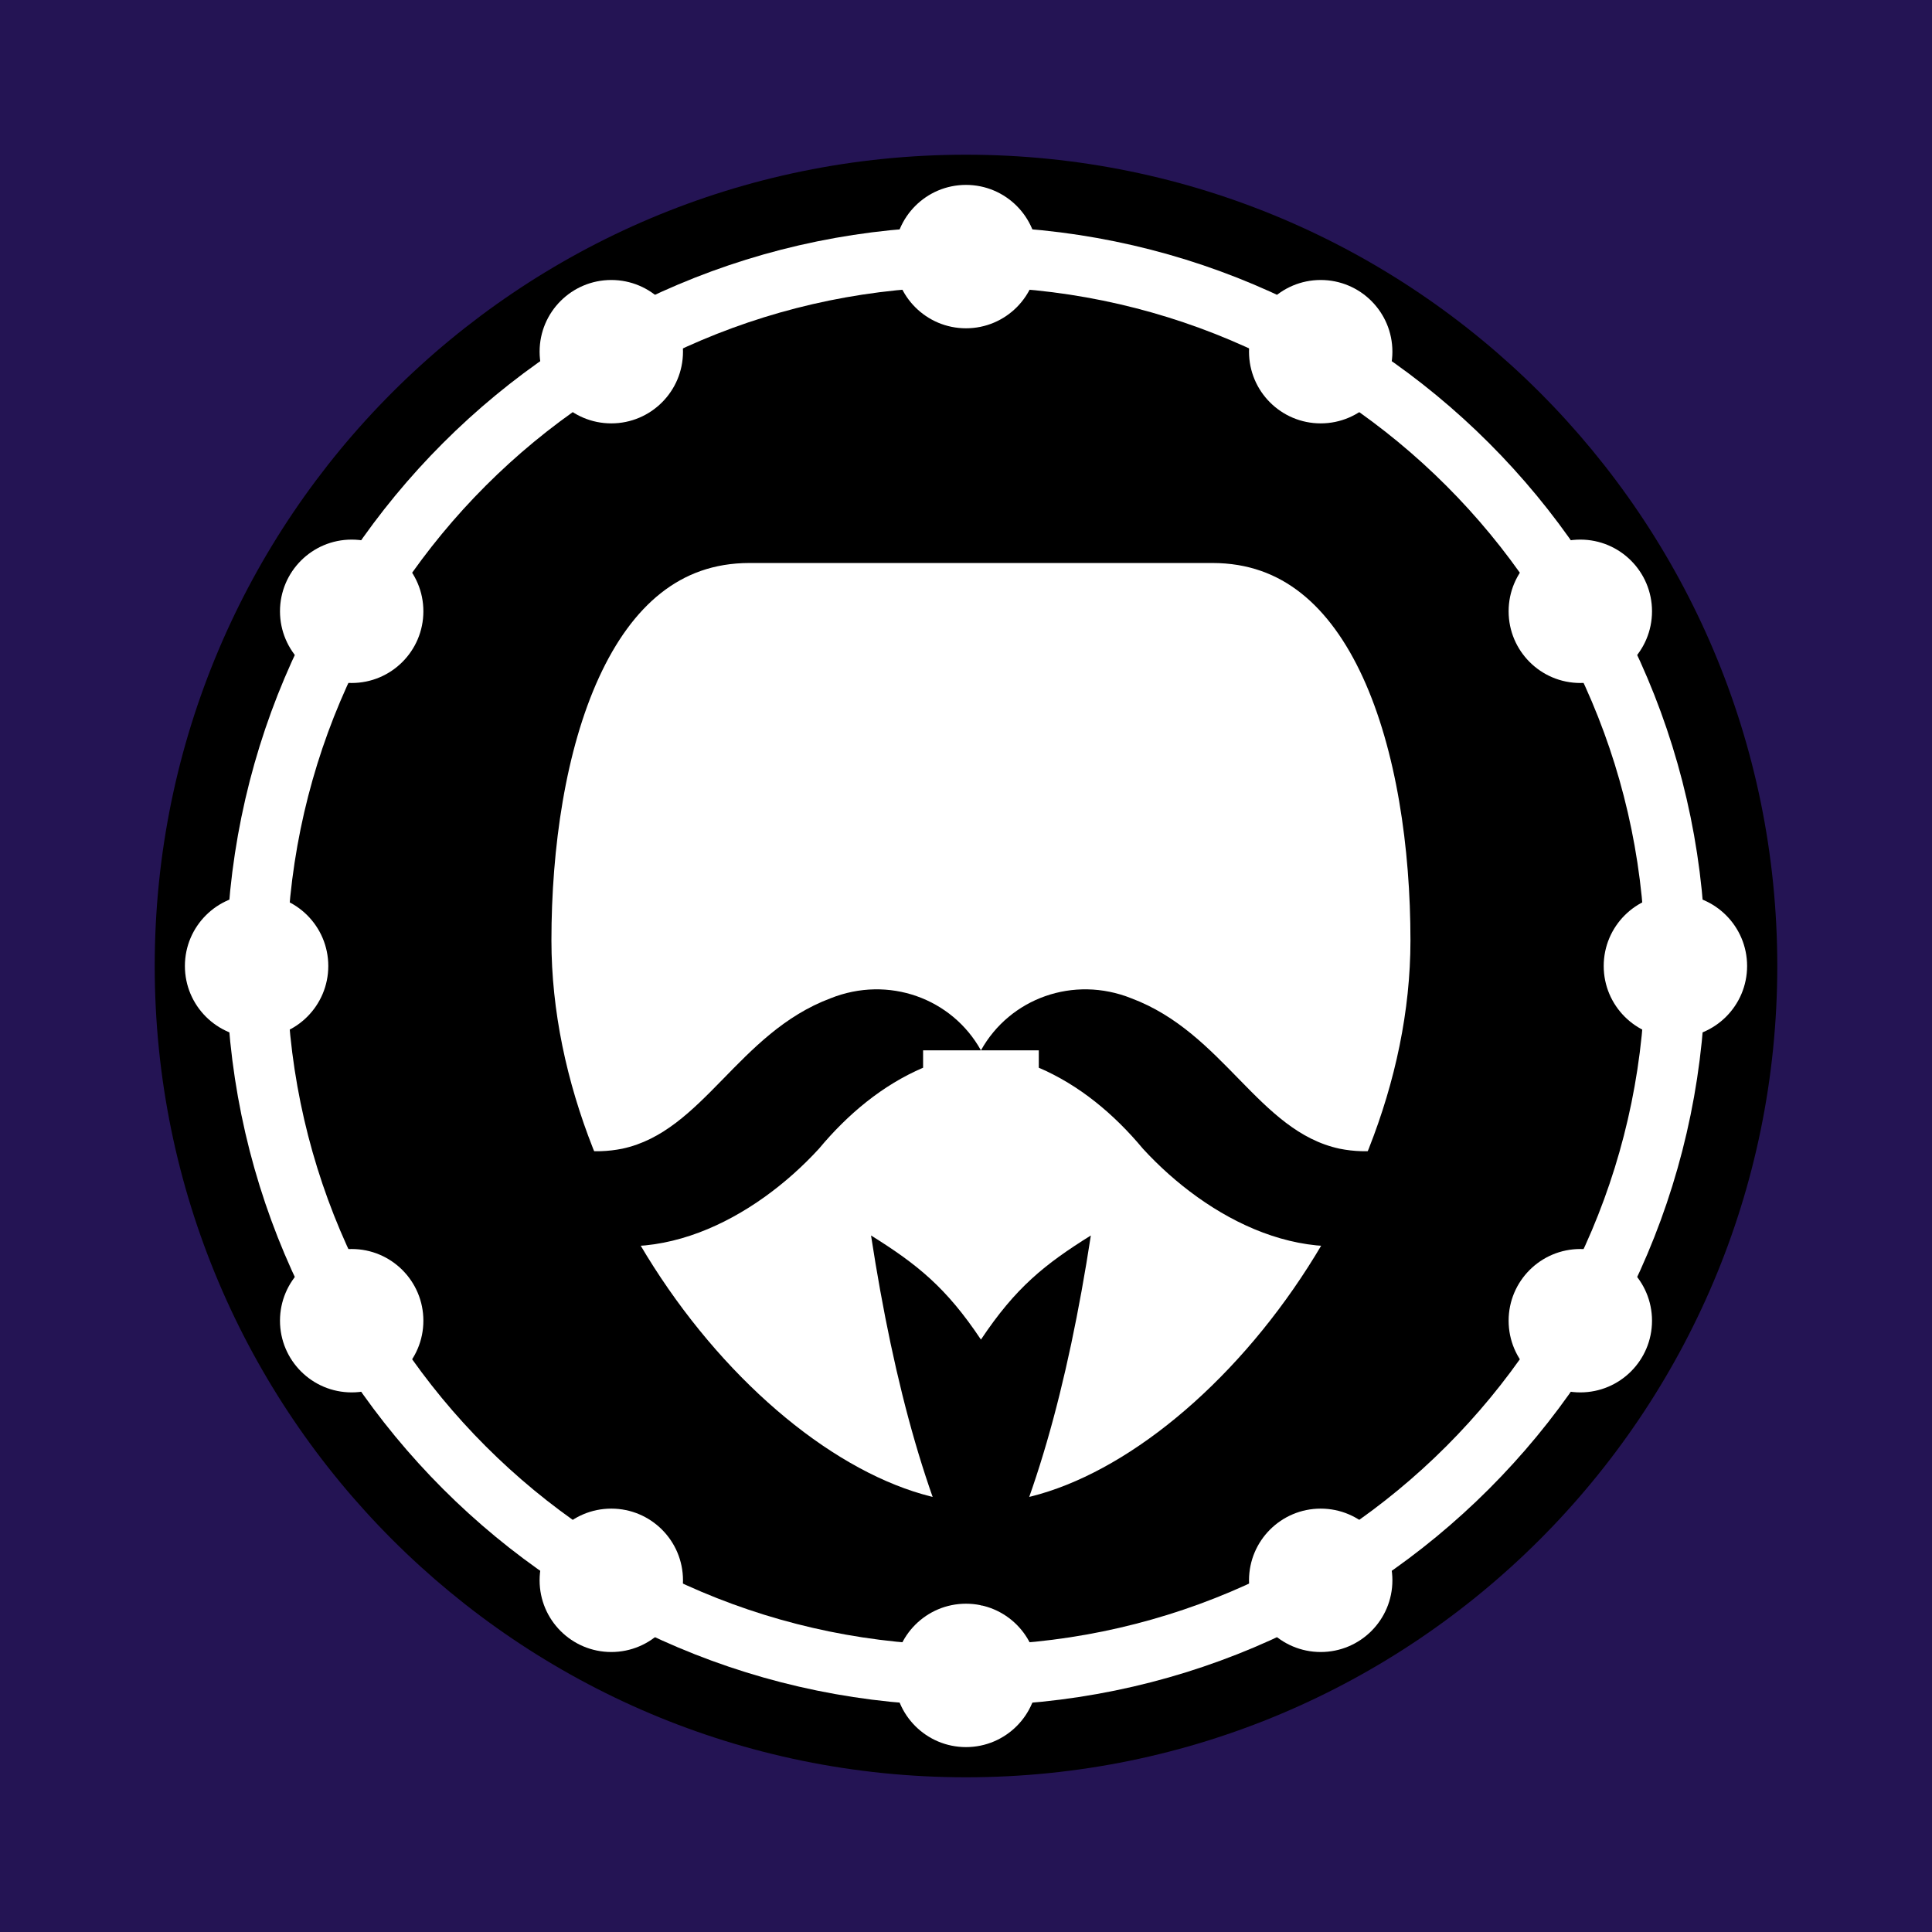
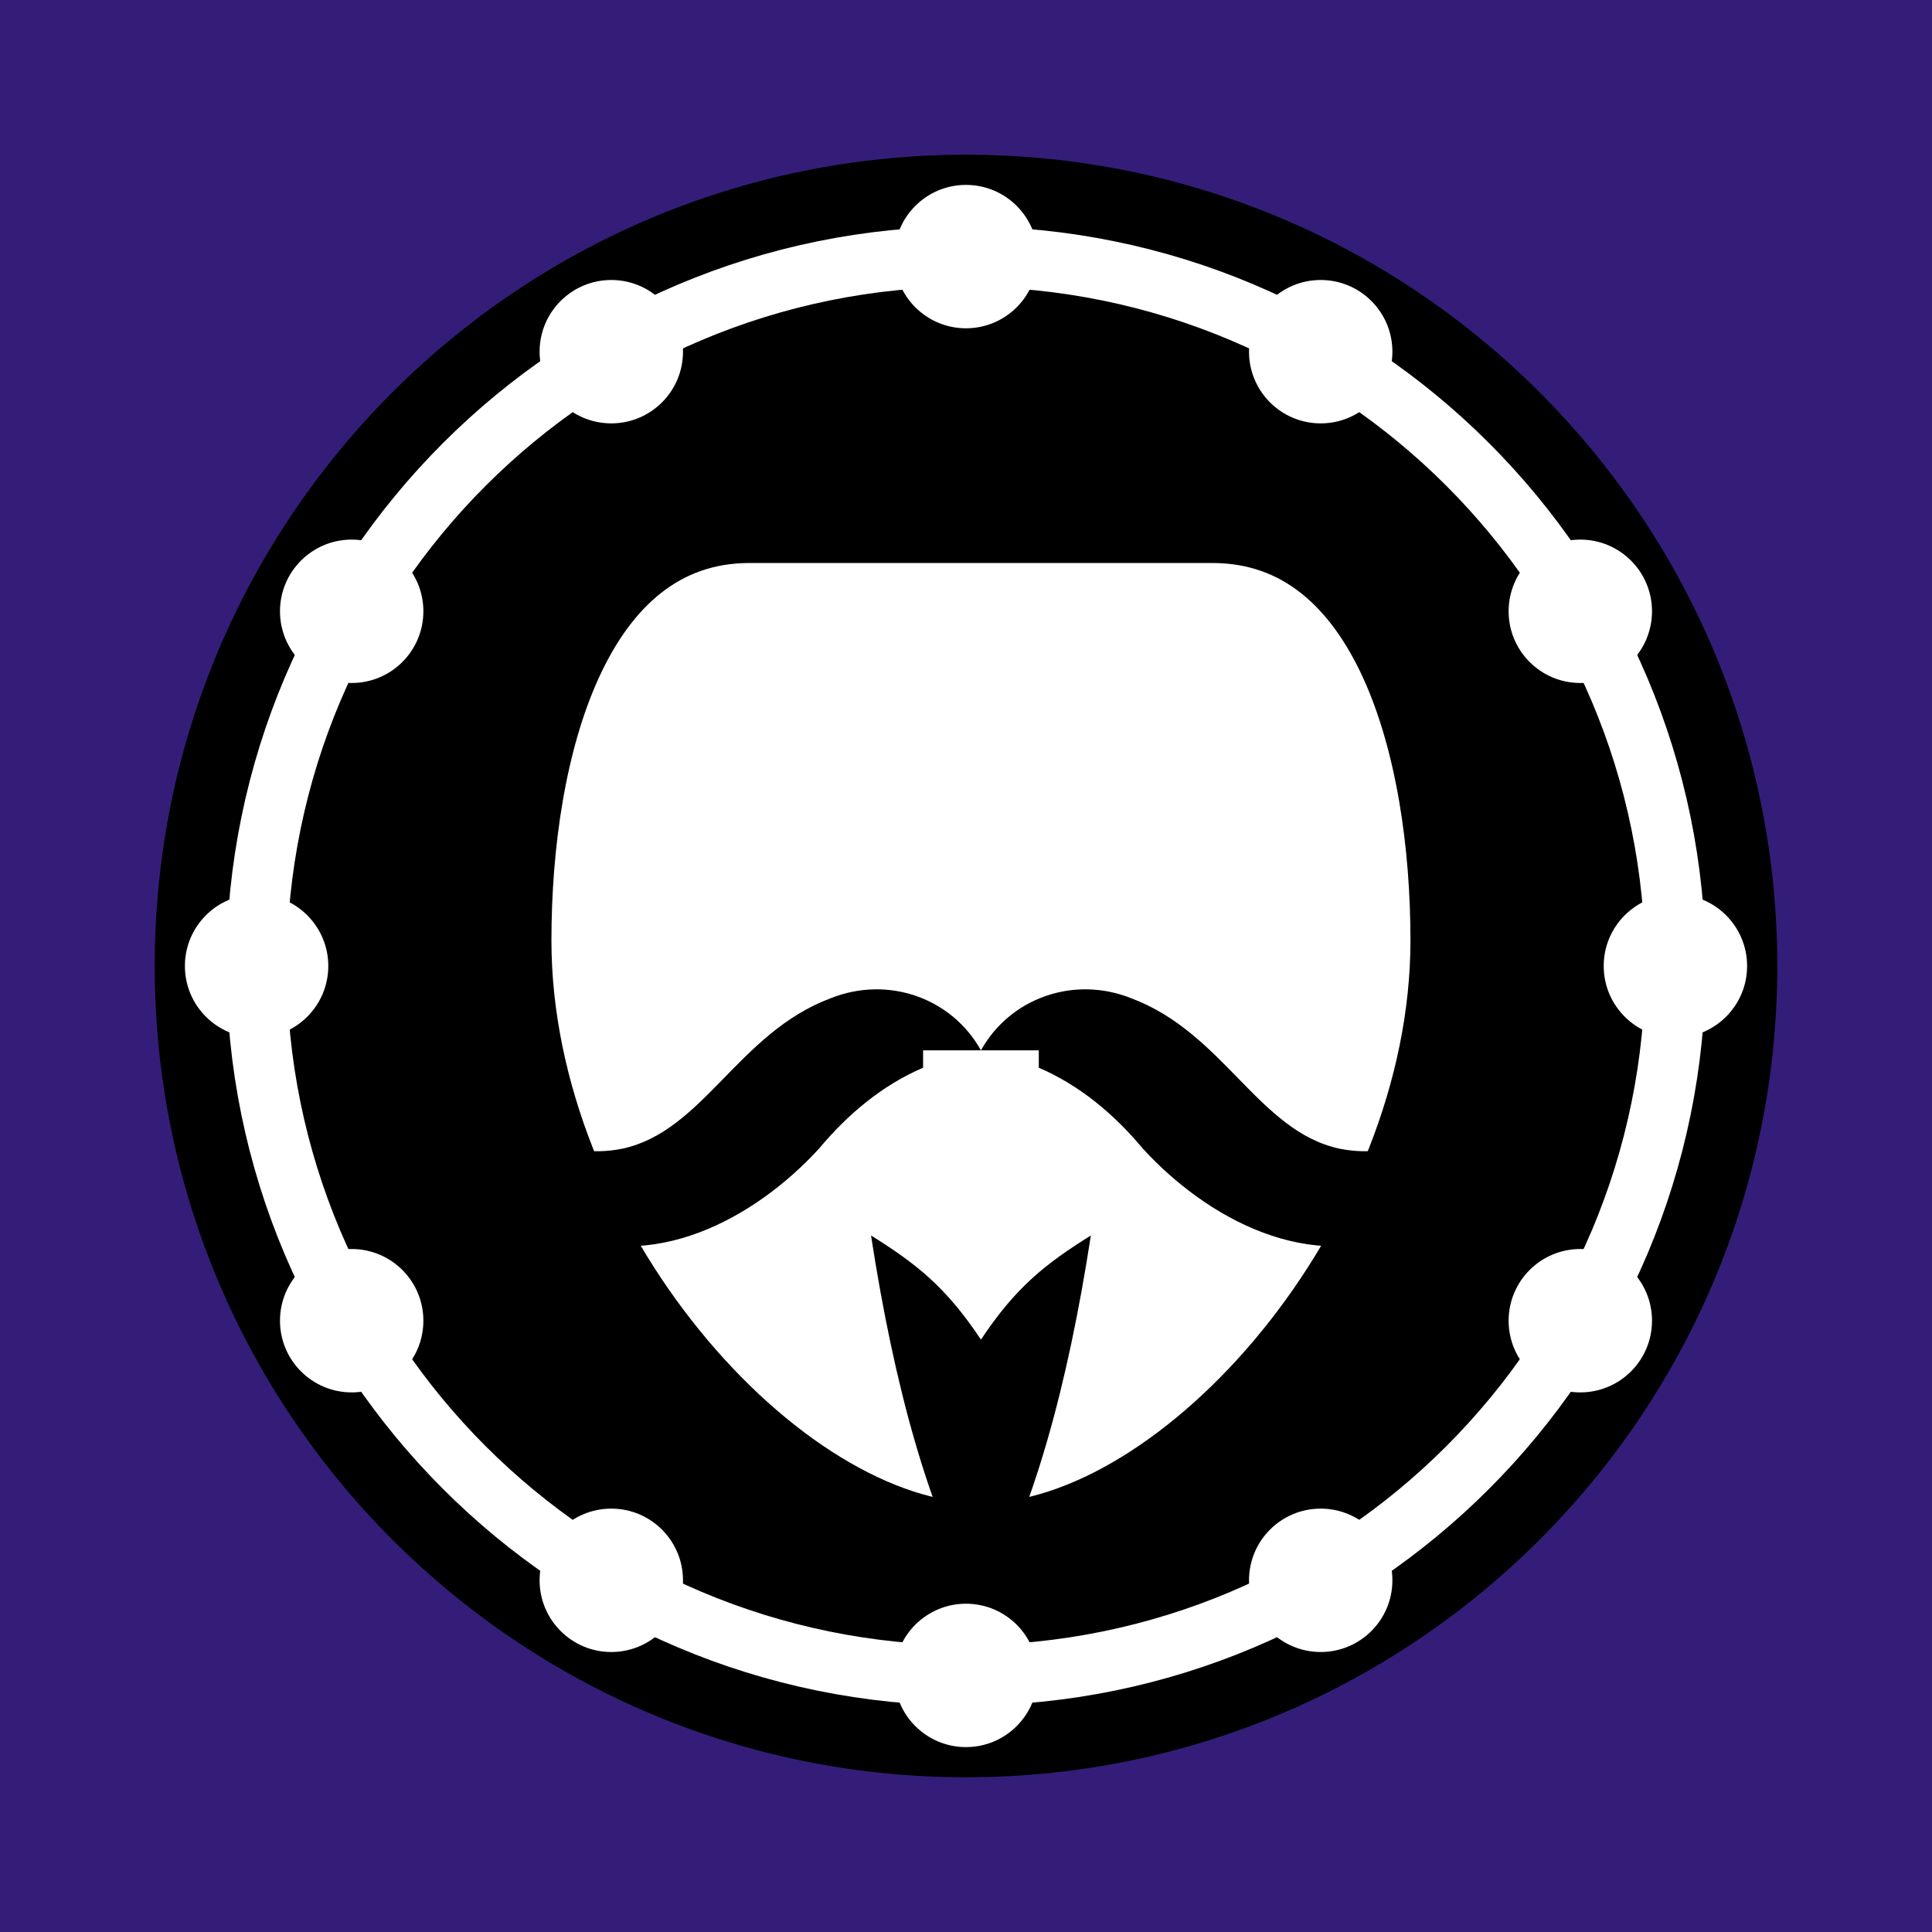
<svg xmlns="http://www.w3.org/2000/svg" width="512" height="512" viewBox="0 0 512 512">
-   <rect width="512" height="512" fill="#241454" />
+   <rect width="512" height="512" fill="#341d79" />
  <circle cx="256" cy="256" r="215" fill="#000000" />
  <g fill="#ffffff" stroke="none">
    <circle cx="444.0" cy="256.0" r="19.0" />
    <circle cx="418.8" cy="350.0" r="19.0" />
    <circle cx="350.0" cy="418.8" r="19.0" />
    <circle cx="256.0" cy="444.0" r="19.0" />
    <circle cx="162.0" cy="418.8" r="19.0" />
    <circle cx="93.2" cy="350.0" r="19.0" />
    <circle cx="68.0" cy="256.0" r="19.0" />
    <circle cx="93.2" cy="162.0" r="19.0" />
    <circle cx="162.0" cy="93.2" r="19.0" />
    <circle cx="256.0" cy="68.0" r="19.0" />
    <circle cx="350.0" cy="93.2" r="19.0" />
    <circle cx="418.8" cy="162.0" r="19.0" />
  </g>
  <circle cx="256" cy="256" r="188" fill="none" stroke="#ffffff" stroke-width="16" />
  <g transform="translate(76 76) scale(15.33)">
    <path d="M8 4.2 L16 4.2 C19 4.2 20 8 20 11.3 C20 16.5 15.5 21.6 12 21.6 C8.5 21.6 4 16.5 4 11.3 C4 8 5 4.2 8 4.2 Z" fill="#ffffff" stroke="#000000" stroke-width="1.15" />
    <path fill="#000000" stroke="none" d="M12 13.2c-.5-.9-1.6-1.3-2.6-.9-1.6.6-2.2 2.3-3.6 2.6-1 .2-1.9-.3-2.3-1.1-.3.9.1 2 1.1 2.5 1.7.8 3.5-.2 4.6-1.4.5-.6 1.1-1.1 1.8-1.4v-.3Zm0 0c.5-.9 1.6-1.3 2.6-.9 1.6.6 2.2 2.3 3.6 2.6 1 .2 1.9-.3 2.3-1.1.3.9-.1 2-1.1 2.5-1.7.8-3.5-.2-4.6-1.4-.5-.6-1.1-1.1-1.8-1.4v-.3Z" />
    <path fill="#000000" stroke="none" d="M10.1 16.4c.4 2.6 1 4.8 1.9 6.4 .9-1.6 1.5-3.8 1.9-6.4-.8.5-1.3.9-1.9 1.8-.6-.9-1.1-1.3-1.9-1.8Z" />
  </g>
</svg>
